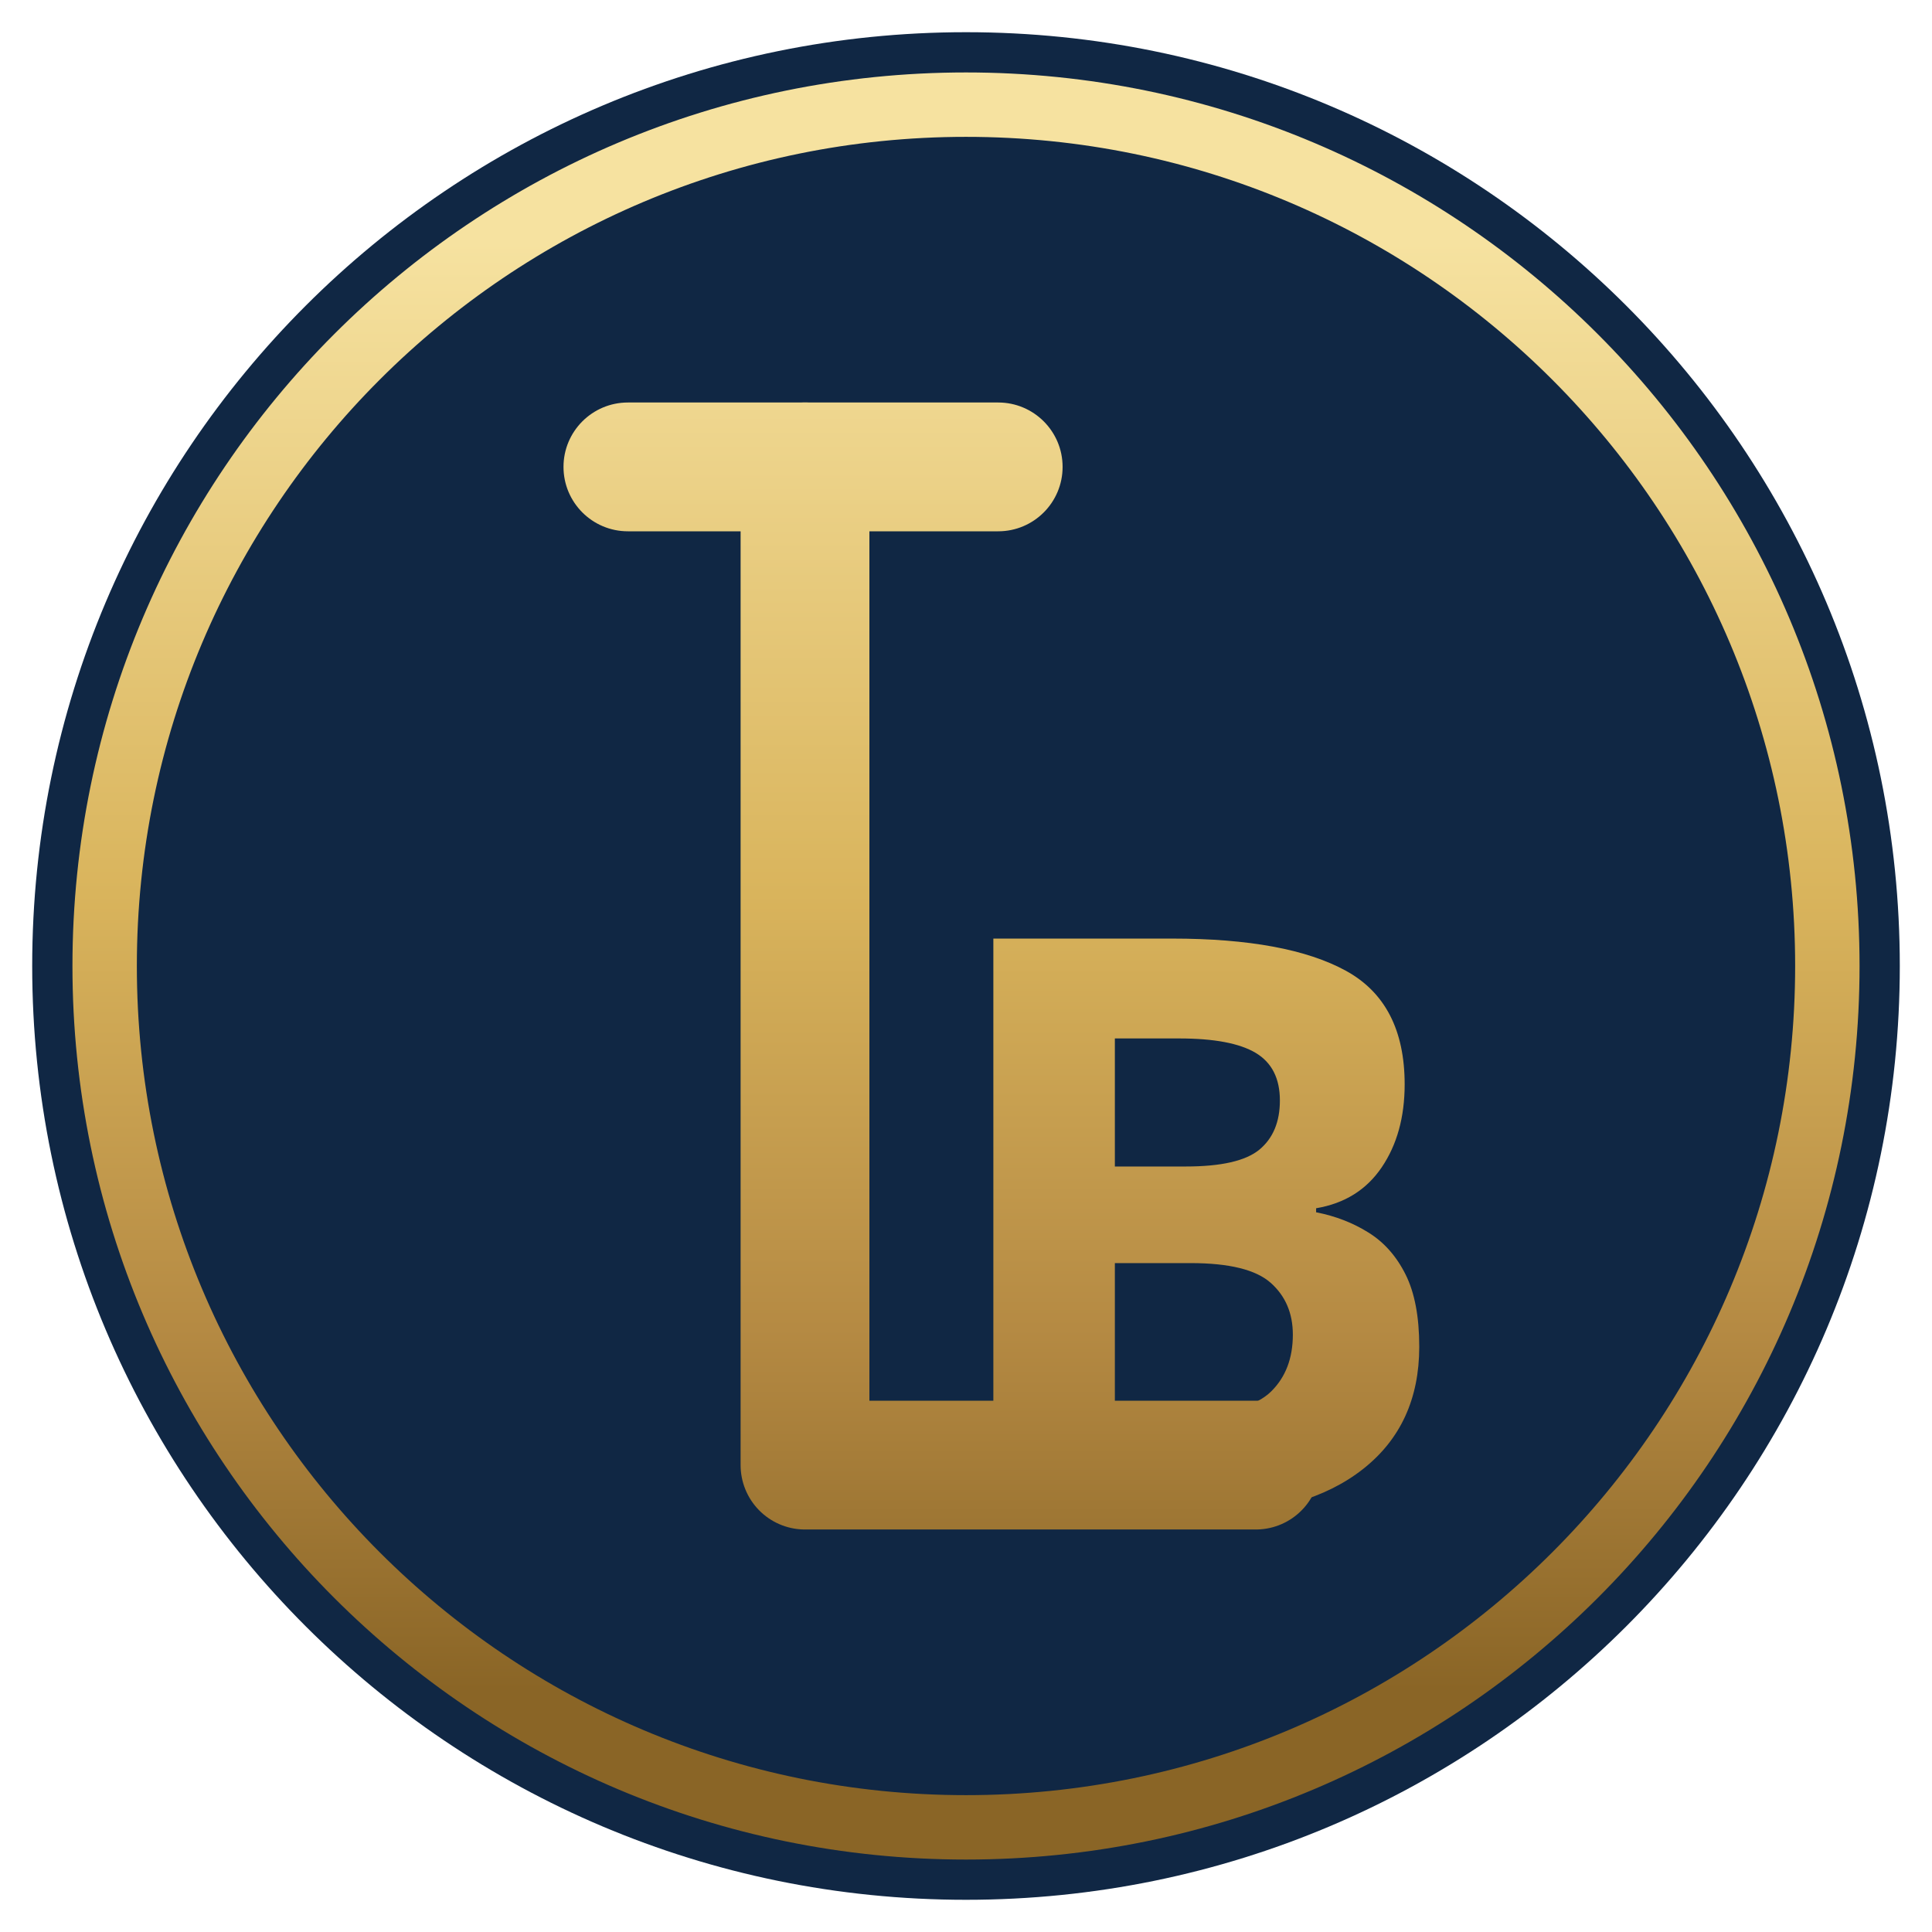
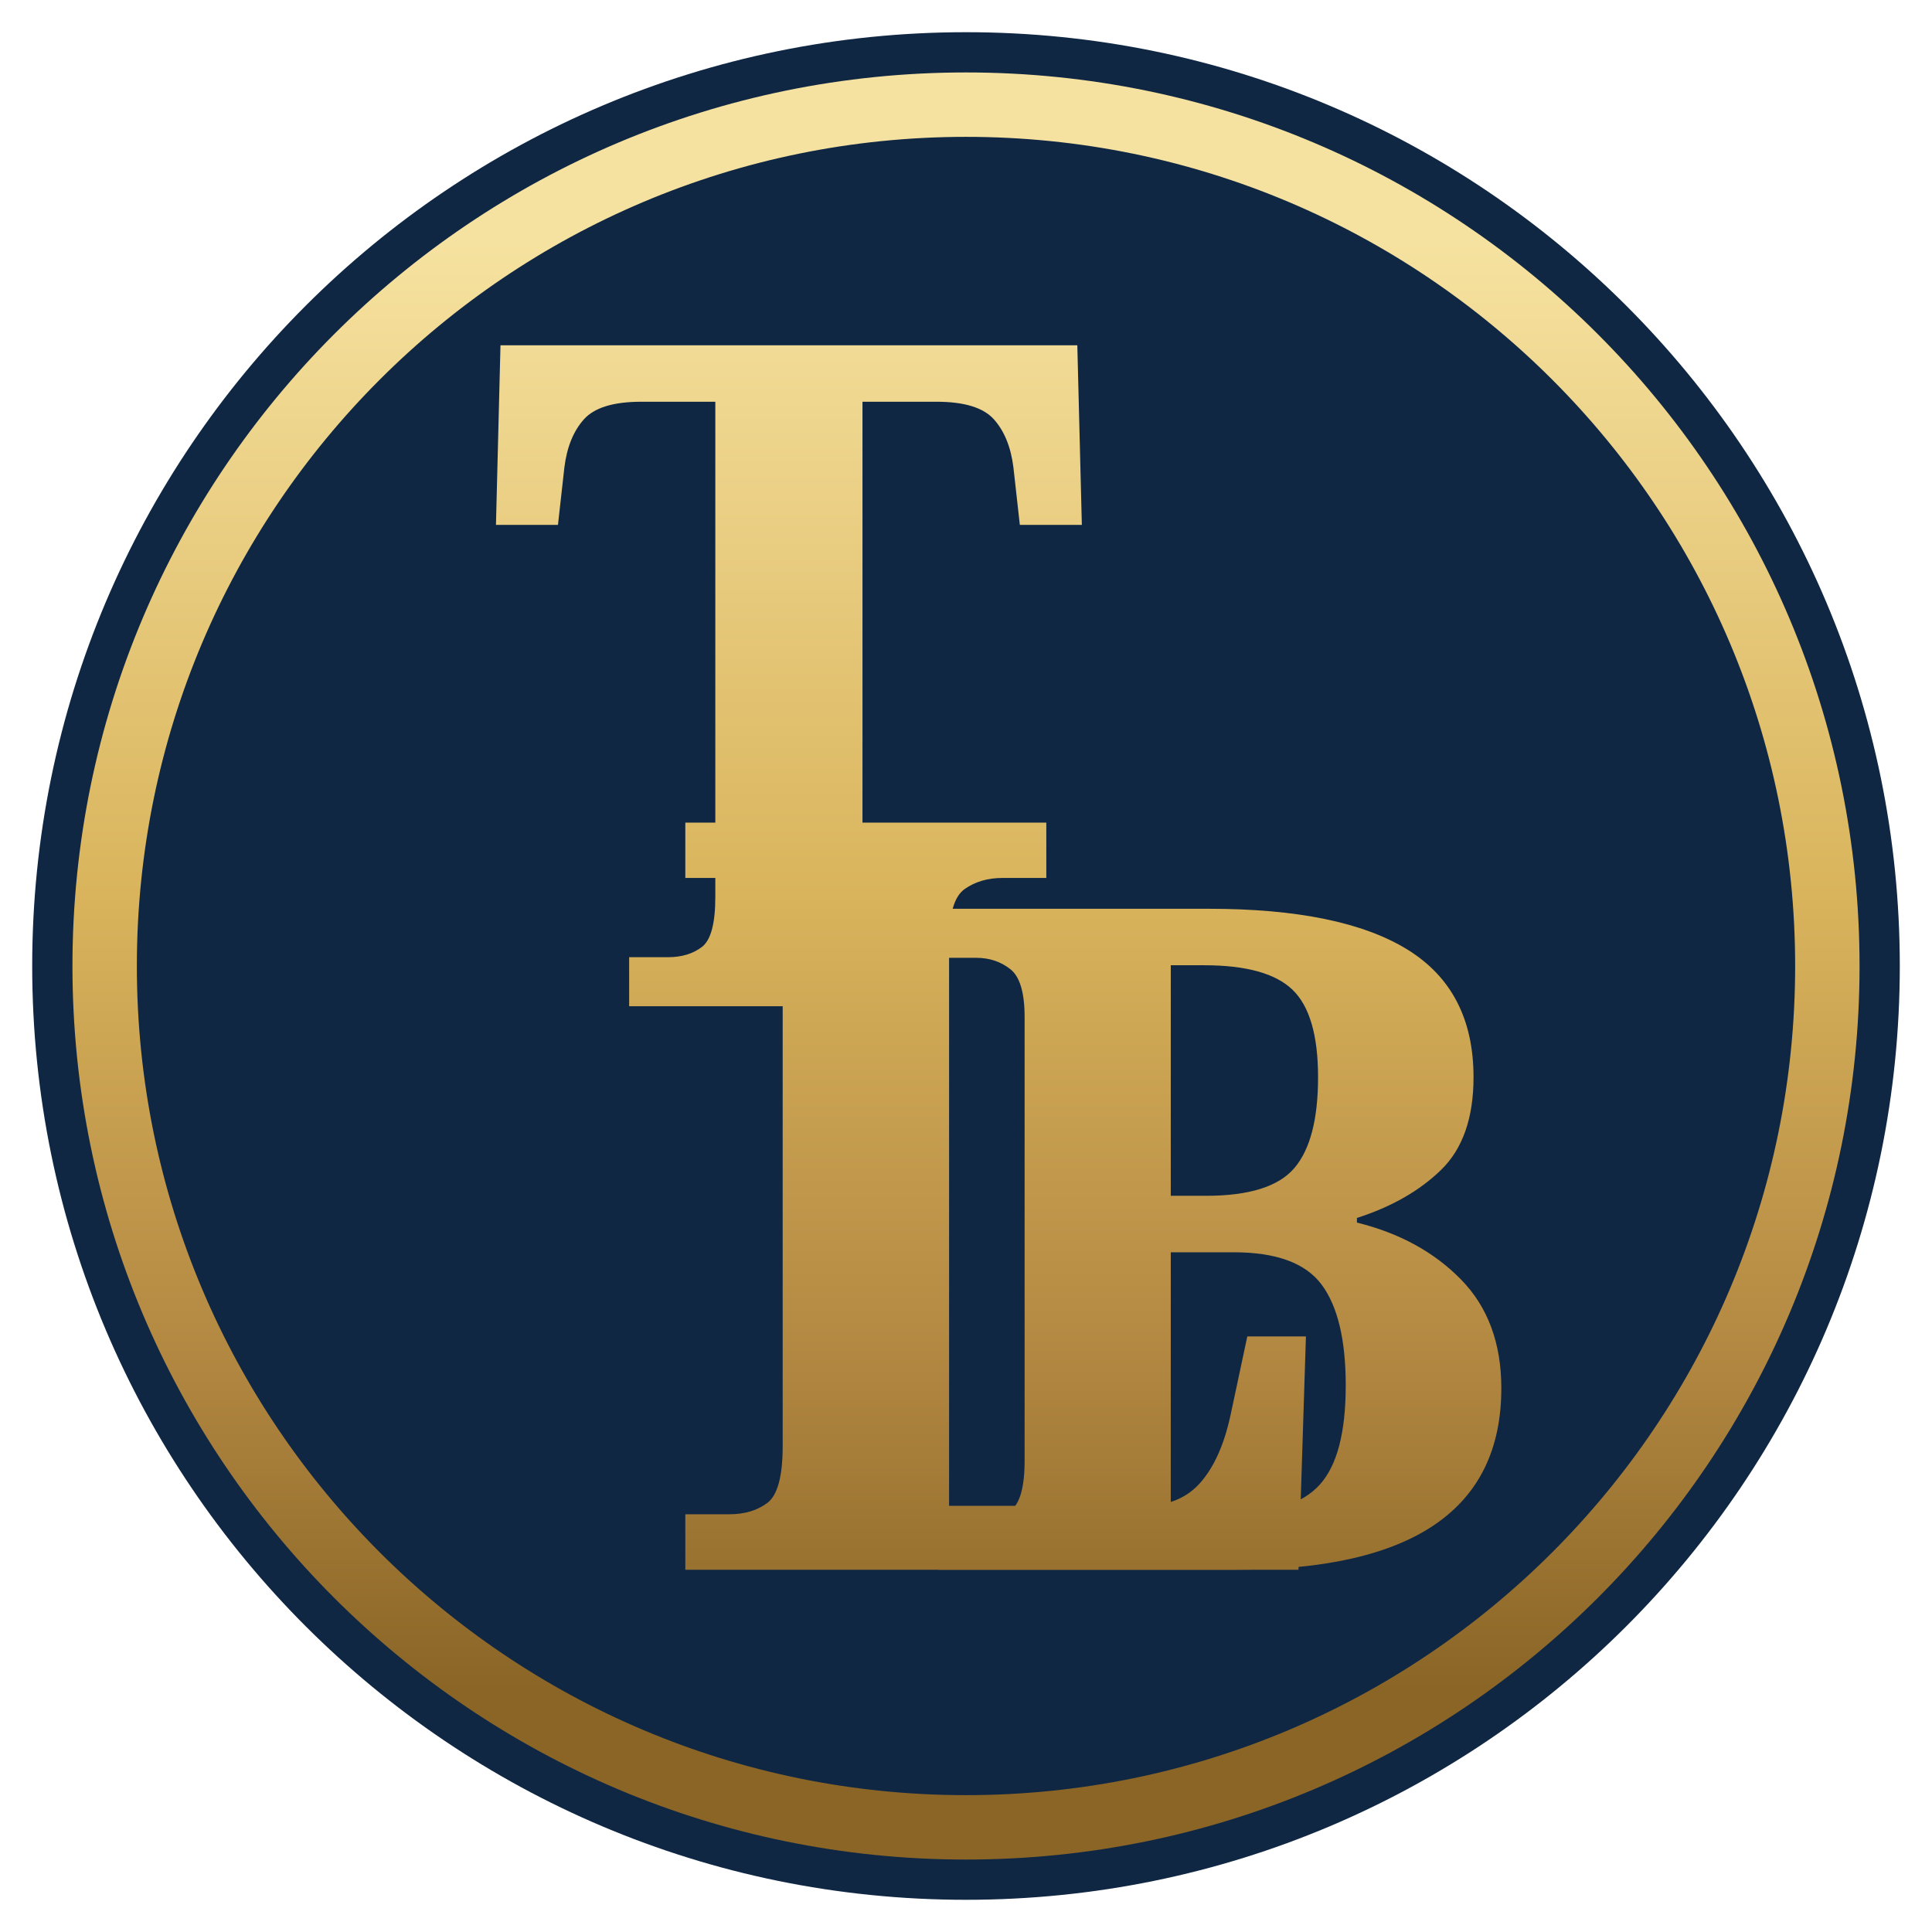
<svg xmlns="http://www.w3.org/2000/svg" viewBox="0 0 240 240">
  <circle cx="120" cy="120" r="116" fill="#102744" />
  <circle cx="120" cy="120" r="107" fill="none" stroke="url(#tlbGold)" stroke-width="8" />
  <defs>
    <linearGradient id="tlbGold" gradientUnits="userSpaceOnUse" x1="120" y1="30" x2="120" y2="210">
      <stop offset="0" stop-color="#F6E2A0" />
      <stop offset="0.45" stop-color="#D9B45C" />
      <stop offset="0.75" stop-color="#B58A43" />
      <stop offset="1" stop-color="#8A6526" />
    </linearGradient>
  </defs>
-   <rect x="70" y="50" width="62" height="16" rx="8" fill="url(#tlbGold)" />
-   <path d="M100 58 V182 H156" stroke="url(#tlbGold)" stroke-width="16" fill="none" stroke-linecap="round" stroke-linejoin="round" />
-   <text x="148" y="188" text-anchor="middle" font-family="Montserrat,sans-serif" font-size="100" font-weight="700" fill="url(#tlbGold)">B</text>
+   <text x="98" y="125" text-anchor="middle" font-family="'Cormorant Garamond',Georgia,serif" font-size="115" font-weight="700" fill="url(#tlbGold)">T</text>
+   <text x="124" y="195" text-anchor="middle" font-family="'Cormorant Garamond',Georgia,serif" font-size="130" font-weight="700" fill="url(#tlbGold)">L</text>
+   <text x="152" y="195" text-anchor="middle" font-family="'Cormorant Garamond',Georgia,serif" font-size="115" font-weight="700" fill="url(#tlbGold)">B</text>
</svg>
